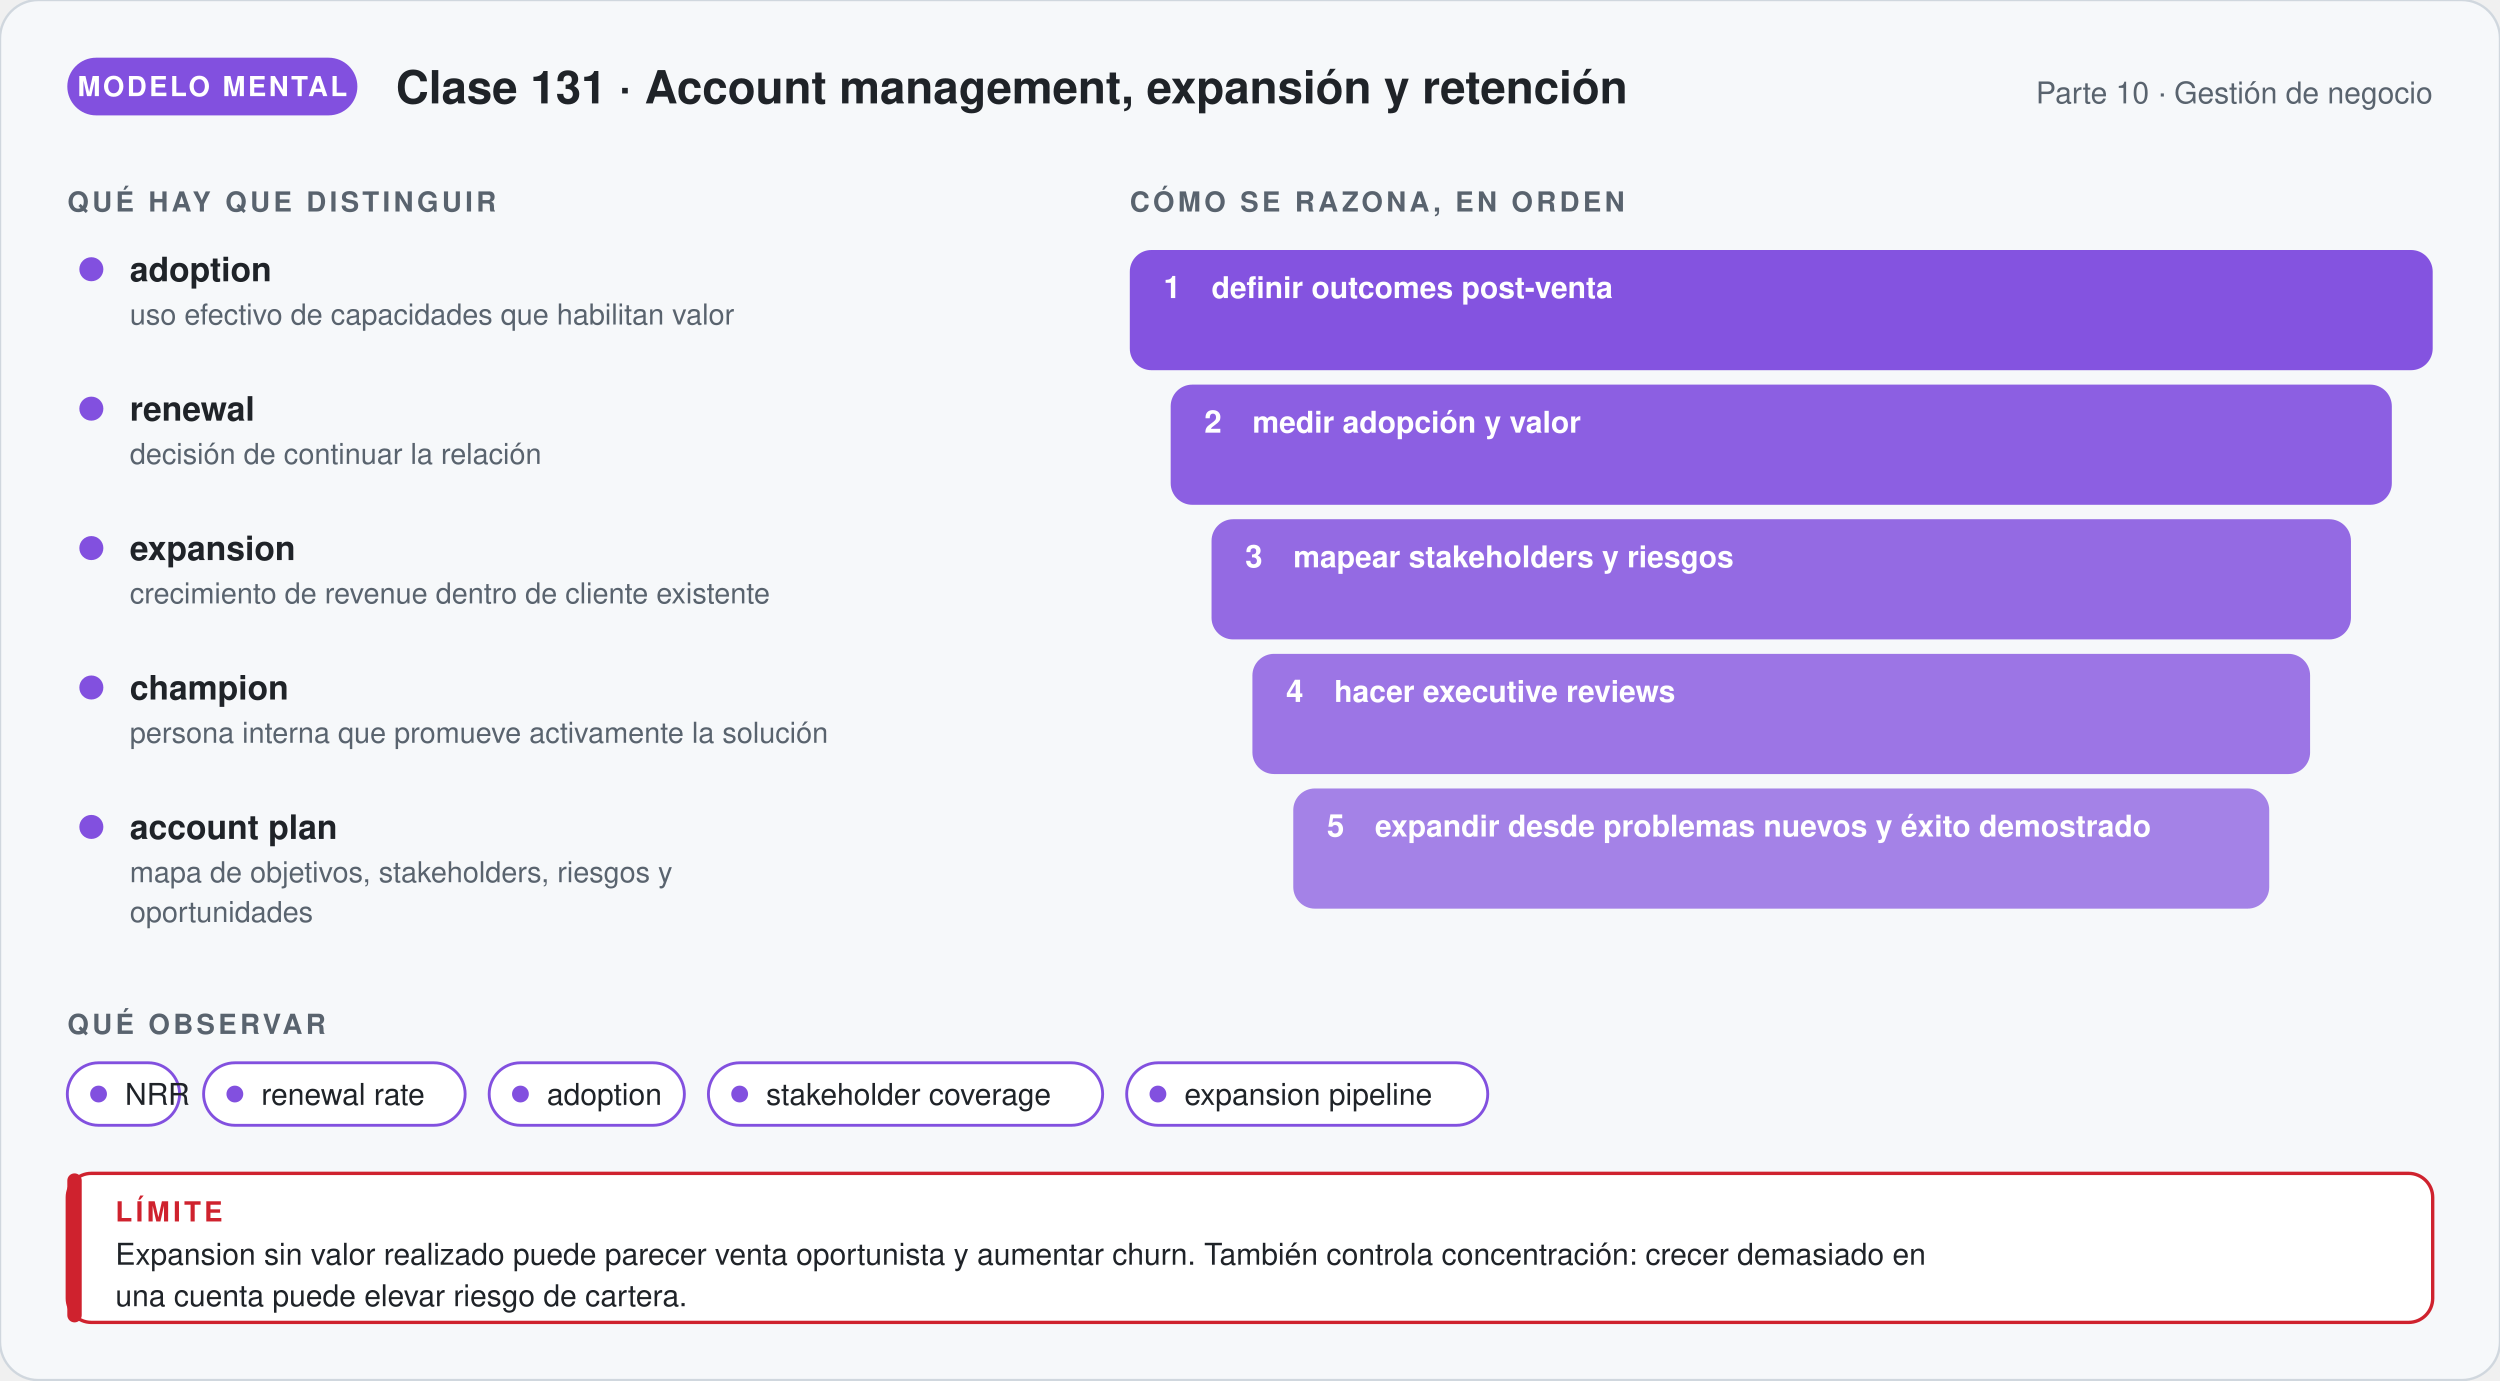
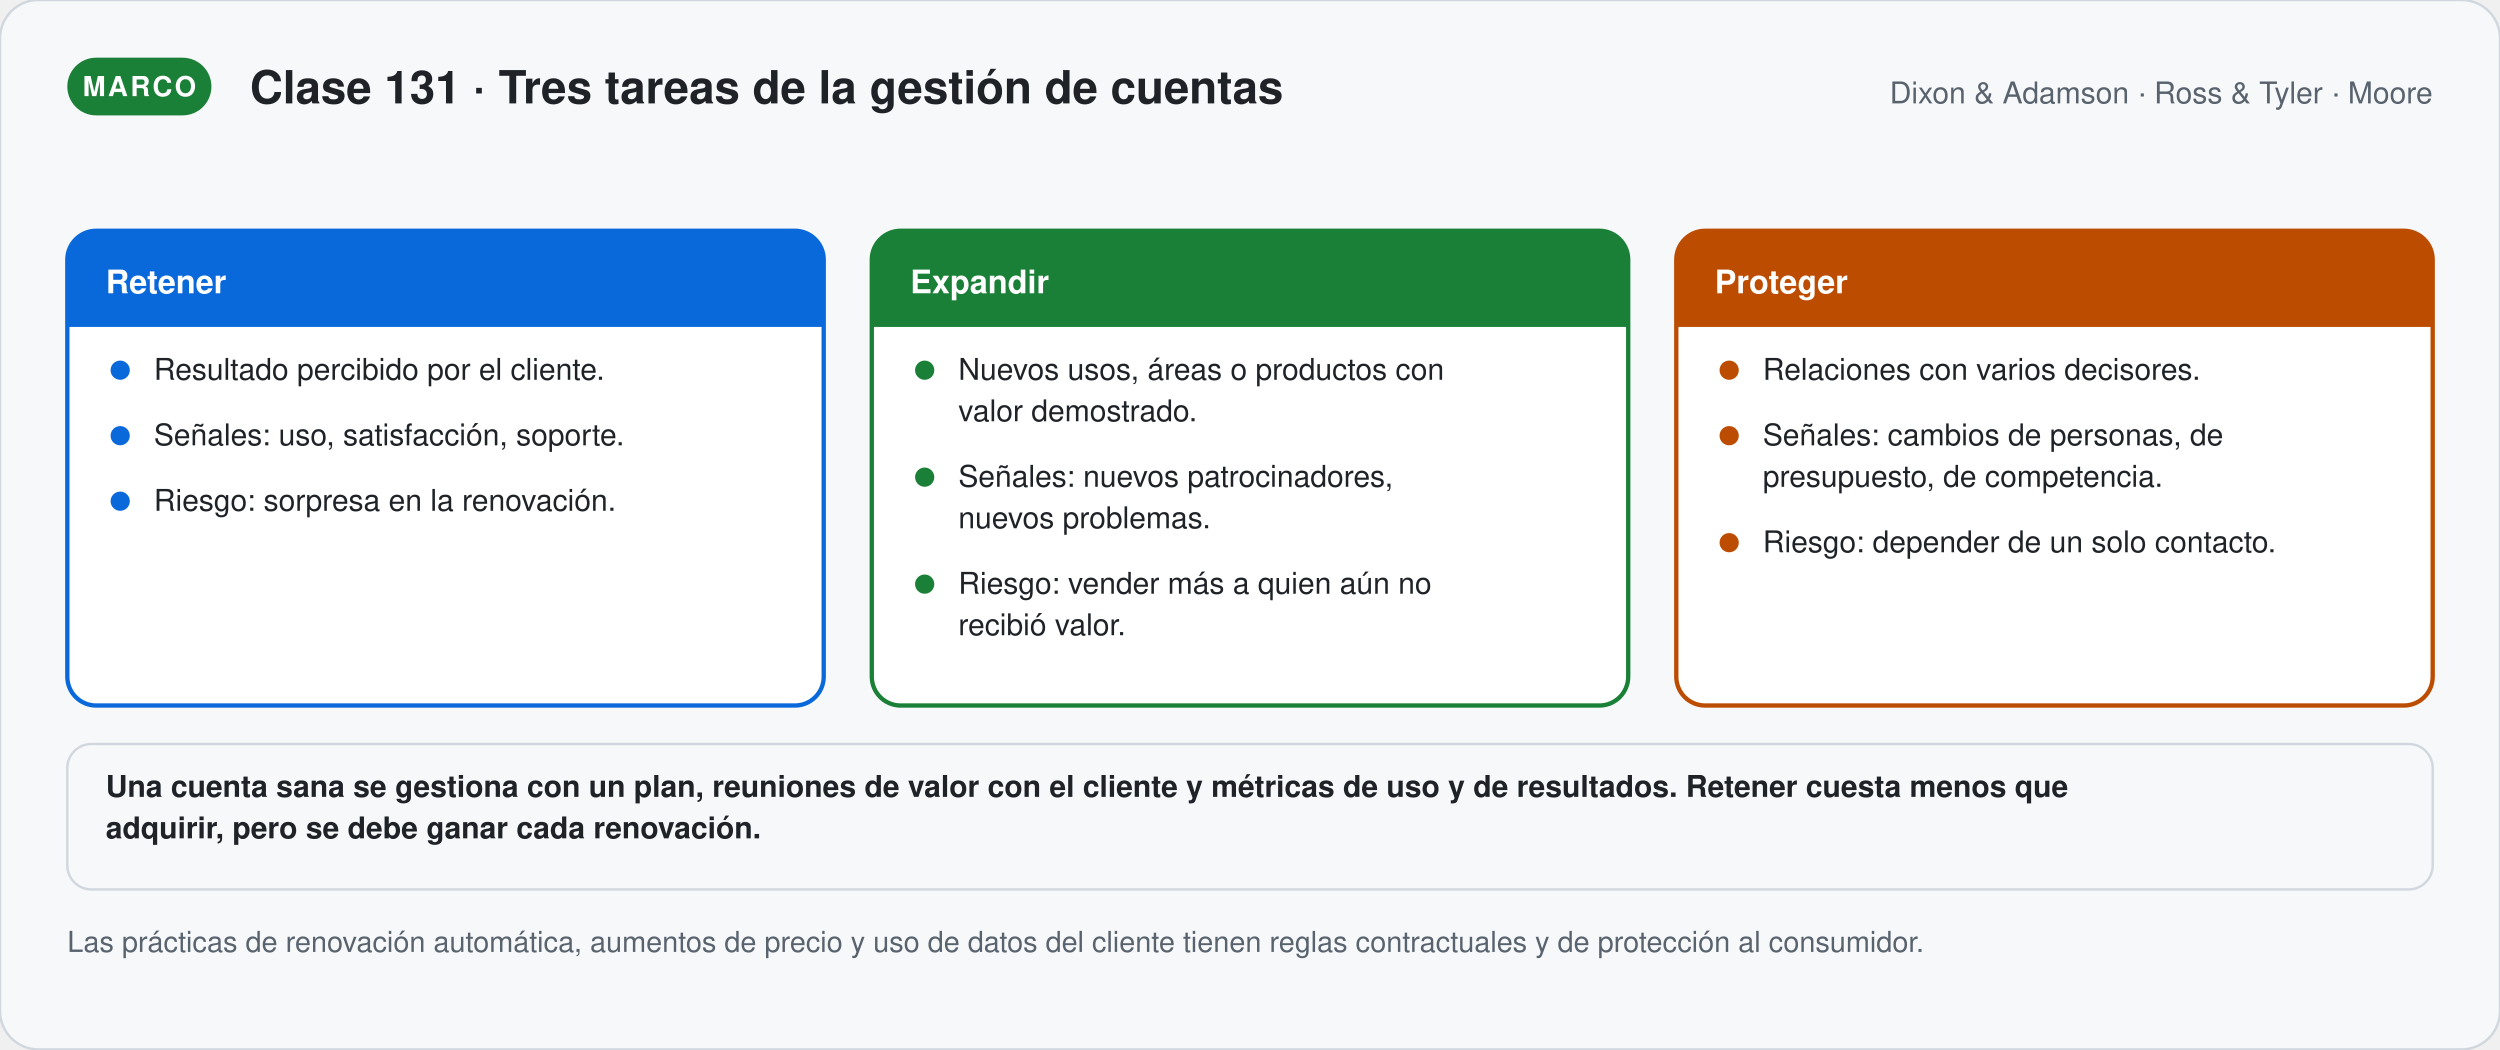
- <svg xmlns="http://www.w3.org/2000/svg" viewBox="0 0 1040 574.12" width="1040" role="img" aria-labelledby="t-g131 d-g131" font-family="'Segoe UI', 'Helvetica Neue', Helvetica, Arial, sans-serif">
+ <svg xmlns="http://www.w3.org/2000/svg" viewBox="0 0 1040 436.56" width="1040" role="img" aria-labelledby="t-s131 d-s131" font-family="'Segoe UI', 'Helvetica Neue', Helvetica, Arial, sans-serif">
  <defs>
-     <marker id="p-g131" viewBox="0 0 10 10" refX="8" refY="5" markerWidth="7" markerHeight="7" orient="auto">
+     <marker id="p-s131" viewBox="0 0 10 10" refX="8" refY="5" markerWidth="7" markerHeight="7" orient="auto">
      <path d="M1,1 L9,5 L1,9 Z" fill="#59636e" />
    </marker>
  </defs>
-   <rect width="1040" height="574.12" rx="16" fill="#f6f8fa" stroke="#d0d7de" />
-   <rect x="28" y="24" width="120.67" height="24" rx="12" fill="#8250df" />
-   <text x="88.335" y="40" font-size="11.5" font-weight="700" fill="#ffffff" text-anchor="middle" letter-spacing="1">MODELO MENTAL</text>
-   <text x="164.67" y="43" font-size="19" font-weight="700" fill="#1f2328" text-anchor="start">Clase 131 · Account management, expansión y retención</text>
-   <text x="1012" y="43" font-size="12.5" font-weight="400" fill="#59636e" text-anchor="end">Parte 10 · Gestión de negocio</text>
-   <text x="28" y="88" font-size="11.5" font-weight="700" fill="#59636e" text-anchor="start" letter-spacing="1.4">QUÉ HAY QUE DISTINGUIR</text>
-   <circle cx="38" cy="112" r="5" fill="#8250df" />
-   <text x="54" y="117" font-size="14" font-weight="700" fill="#1f2328" text-anchor="start">adoption</text>
-   <text x="54" y="135" font-size="12" font-weight="400" fill="#59636e" text-anchor="start">uso efectivo de capacidades que habilitan valor</text>
-   <circle cx="38" cy="170" r="5" fill="#8250df" />
-   <text x="54" y="175" font-size="14" font-weight="700" fill="#1f2328" text-anchor="start">renewal</text>
-   <text x="54" y="193" font-size="12" font-weight="400" fill="#59636e" text-anchor="start">decisión de continuar la relación</text>
-   <circle cx="38" cy="228" r="5" fill="#8250df" />
-   <text x="54" y="233" font-size="14" font-weight="700" fill="#1f2328" text-anchor="start">expansion</text>
-   <text x="54" y="251" font-size="12" font-weight="400" fill="#59636e" text-anchor="start">crecimiento de revenue dentro de cliente existente</text>
-   <circle cx="38" cy="286" r="5" fill="#8250df" />
-   <text x="54" y="291" font-size="14" font-weight="700" fill="#1f2328" text-anchor="start">champion</text>
-   <text x="54" y="309" font-size="12" font-weight="400" fill="#59636e" text-anchor="start">persona interna que promueve activamente la solución</text>
-   <circle cx="38" cy="344" r="5" fill="#8250df" />
-   <text x="54" y="349" font-size="14" font-weight="700" fill="#1f2328" text-anchor="start">account plan</text>
-   <text x="54" y="367" font-size="12" font-weight="400" fill="#59636e" text-anchor="start">mapa de objetivos, stakeholders, riesgos y</text>
-   <text x="54" y="383.56" font-size="12" font-weight="400" fill="#59636e" text-anchor="start">oportunidades</text>
-   <text x="470" y="88" font-size="11.5" font-weight="700" fill="#59636e" text-anchor="start" letter-spacing="1.4">CÓMO SE RAZONA, EN ORDEN</text>
-   <rect x="470" y="104" width="542" height="50" rx="9" fill="#8250df" stroke="#8250df" stroke-width="0" fill-opacity="0.98" />
-   <text x="484" y="124" font-size="13" font-weight="800" fill="#ffffff" text-anchor="start">1</text>
-   <text x="504" y="124" font-size="12.5" font-weight="600" fill="#ffffff" text-anchor="start">definir outcomes post-venta</text>
-   <rect x="487" y="160" width="508" height="50" rx="9" fill="#8250df" stroke="#8250df" stroke-width="0" fill-opacity="0.91" />
-   <text x="501" y="180" font-size="13" font-weight="800" fill="#ffffff" text-anchor="start">2</text>
-   <text x="521" y="180" font-size="12.5" font-weight="600" fill="#ffffff" text-anchor="start">medir adopción y valor</text>
-   <rect x="504" y="216" width="474" height="50" rx="9" fill="#8250df" stroke="#8250df" stroke-width="0" fill-opacity="0.84" />
-   <text x="518" y="236" font-size="13" font-weight="800" fill="#ffffff" text-anchor="start">3</text>
-   <text x="538" y="236" font-size="12.5" font-weight="600" fill="#ffffff" text-anchor="start">mapear stakeholders y riesgos</text>
-   <rect x="521" y="272" width="440" height="50" rx="9" fill="#8250df" stroke="#8250df" stroke-width="0" fill-opacity="0.77" />
-   <text x="535" y="292" font-size="13" font-weight="800" fill="#ffffff" text-anchor="start">4</text>
-   <text x="555" y="292" font-size="12.5" font-weight="600" fill="#ffffff" text-anchor="start">hacer executive reviews</text>
-   <rect x="538" y="328" width="406" height="50" rx="9" fill="#8250df" stroke="#8250df" stroke-width="0" fill-opacity="0.7" />
-   <text x="552" y="348" font-size="13" font-weight="800" fill="#ffffff" text-anchor="start">5</text>
-   <text x="572" y="348" font-size="12.5" font-weight="600" fill="#ffffff" text-anchor="start">expandir desde problemas nuevos y éxito demostrado</text>
-   <text x="28" y="430.12" font-size="11.5" font-weight="700" fill="#59636e" text-anchor="start" letter-spacing="1.4">QUÉ OBSERVAR</text>
-   <rect x="28" y="442.12" width="46.7" height="26" rx="13" fill="#ffffff" stroke="#8250df" stroke-width="1.2" />
-   <circle cx="41" cy="455.12" r="3.5" fill="#8250df" />
-   <text x="52" y="459.62" font-size="12.5" font-weight="400" fill="#1f2328" text-anchor="start">NRR</text>
-   <rect x="84.7" y="442.12" width="108.8" height="26" rx="13" fill="#ffffff" stroke="#8250df" stroke-width="1.2" />
-   <circle cx="97.7" cy="455.12" r="3.5" fill="#8250df" />
-   <text x="108.7" y="459.62" font-size="12.5" font-weight="400" fill="#1f2328" text-anchor="start">renewal rate</text>
-   <rect x="203.5" y="442.12" width="81.2" height="26" rx="13" fill="#ffffff" stroke="#8250df" stroke-width="1.2" />
-   <circle cx="216.5" cy="455.12" r="3.5" fill="#8250df" />
-   <text x="227.5" y="459.62" font-size="12.5" font-weight="400" fill="#1f2328" text-anchor="start">adoption</text>
-   <rect x="294.7" y="442.12" width="164" height="26" rx="13" fill="#ffffff" stroke="#8250df" stroke-width="1.2" />
-   <circle cx="307.7" cy="455.12" r="3.5" fill="#8250df" />
-   <text x="318.7" y="459.62" font-size="12.5" font-weight="400" fill="#1f2328" text-anchor="start">stakeholder coverage</text>
-   <rect x="468.7" y="442.12" width="150.2" height="26" rx="13" fill="#ffffff" stroke="#8250df" stroke-width="1.2" />
-   <circle cx="481.7" cy="455.12" r="3.5" fill="#8250df" />
-   <text x="492.7" y="459.62" font-size="12.5" font-weight="400" fill="#1f2328" text-anchor="start">expansion pipeline</text>
-   <rect x="28" y="488.12" width="984" height="62" rx="10" fill="#ffffff" stroke="#cf222e" stroke-width="1.4" />
-   <rect x="28" y="488.12" width="6" height="62" rx="3" fill="#cf222e" />
-   <text x="48" y="508.12" font-size="11.5" font-weight="700" fill="#cf222e" text-anchor="start" letter-spacing="1.4">LÍMITE</text>
-   <text x="48" y="526.12" font-size="12.5" font-weight="400" fill="#1f2328" text-anchor="start">Expansion sin valor realizado puede parecer venta oportunista y aumentar churn. También controla concentración: crecer demasiado en</text>
-   <text x="48" y="543.37" font-size="12.5" font-weight="400" fill="#1f2328" text-anchor="start">una cuenta puede elevar riesgo de cartera.</text>
+   <rect width="1040" height="436.56" rx="16" fill="#f6f8fa" stroke="#d0d7de" />
+   <rect x="28" y="24" width="59.95" height="24" rx="12" fill="#1a7f37" />
+   <text x="57.975" y="40" font-size="11.5" font-weight="700" fill="#ffffff" text-anchor="middle" letter-spacing="1">MARCO</text>
+   <text x="103.95" y="43" font-size="19" font-weight="700" fill="#1f2328" text-anchor="start">Clase 131 · Tres tareas de la gestión de cuentas</text>
+   <text x="1012" y="43" font-size="12.5" font-weight="400" fill="#59636e" text-anchor="end">Dixon &amp; Adamson · Ross &amp; Tyler · Moore</text>
+   <rect x="28" y="96" width="314.667" height="197.5" rx="12" fill="#ffffff" stroke="#0969da" stroke-width="1.8" />
+   <path d="M28.0,136 V108 a12,12 0 0 1 12,-12 H330.667 a12,12 0 0 1 12,12 V136 Z" fill="#0969da" />
+   <text x="44" y="122" font-size="13.5" font-weight="800" fill="#ffffff" text-anchor="start">Retener</text>
+   <circle cx="50.0" cy="154" r="4" fill="#0969da" />
+   <text x="64" y="158" font-size="12.5" font-weight="400" fill="#1f2328" text-anchor="start">Resultado percibido por el cliente.</text>
+   <circle cx="50.0" cy="181.25" r="4" fill="#0969da" />
+   <text x="64" y="185.25" font-size="12.5" font-weight="400" fill="#1f2328" text-anchor="start">Señales: uso, satisfacción, soporte.</text>
+   <circle cx="50.0" cy="208.5" r="4" fill="#0969da" />
+   <text x="64" y="212.5" font-size="12.5" font-weight="400" fill="#1f2328" text-anchor="start">Riesgo: sorpresa en la renovación.</text>
+   <rect x="362.667" y="96" width="314.667" height="197.5" rx="12" fill="#ffffff" stroke="#1a7f37" stroke-width="1.8" />
+   <path d="M362.667,136 V108 a12,12 0 0 1 12,-12 H665.333 a12,12 0 0 1 12,12 V136 Z" fill="#1a7f37" />
+   <text x="378.667" y="122" font-size="13.5" font-weight="800" fill="#ffffff" text-anchor="start">Expandir</text>
+   <circle cx="384.667" cy="154" r="4" fill="#1a7f37" />
+   <text x="398.667" y="158" font-size="12.5" font-weight="400" fill="#1f2328" text-anchor="start">Nuevos usos, áreas o productos con</text>
+   <text x="398.667" y="175.25" font-size="12.5" font-weight="400" fill="#1f2328" text-anchor="start">valor demostrado.</text>
+   <circle cx="384.667" cy="198.5" r="4" fill="#1a7f37" />
+   <text x="398.667" y="202.5" font-size="12.5" font-weight="400" fill="#1f2328" text-anchor="start">Señales: nuevos patrocinadores,</text>
+   <text x="398.667" y="219.75" font-size="12.5" font-weight="400" fill="#1f2328" text-anchor="start">nuevos problemas.</text>
+   <circle cx="384.667" cy="243.0" r="4" fill="#1a7f37" />
+   <text x="398.667" y="247" font-size="12.5" font-weight="400" fill="#1f2328" text-anchor="start">Riesgo: vender más a quien aún no</text>
+   <text x="398.667" y="264.25" font-size="12.5" font-weight="400" fill="#1f2328" text-anchor="start">recibió valor.</text>
+   <rect x="697.333" y="96" width="314.667" height="197.5" rx="12" fill="#ffffff" stroke="#bc4c00" stroke-width="1.8" />
+   <path d="M697.333,136 V108 a12,12 0 0 1 12,-12 H1000.0 a12,12 0 0 1 12,12 V136 Z" fill="#bc4c00" />
+   <text x="713.333" y="122" font-size="13.5" font-weight="800" fill="#ffffff" text-anchor="start">Proteger</text>
+   <circle cx="719.333" cy="154" r="4" fill="#bc4c00" />
+   <text x="733.333" y="158" font-size="12.5" font-weight="400" fill="#1f2328" text-anchor="start">Relaciones con varios decisores.</text>
+   <circle cx="719.333" cy="181.25" r="4" fill="#bc4c00" />
+   <text x="733.333" y="185.25" font-size="12.5" font-weight="400" fill="#1f2328" text-anchor="start">Señales: cambios de personas, de</text>
+   <text x="733.333" y="202.5" font-size="12.5" font-weight="400" fill="#1f2328" text-anchor="start">presupuesto, de competencia.</text>
+   <circle cx="719.333" cy="225.75" r="4" fill="#bc4c00" />
+   <text x="733.333" y="229.75" font-size="12.5" font-weight="400" fill="#1f2328" text-anchor="start">Riesgo: depender de un solo contacto.</text>
+   <rect x="28" y="309.5" width="984" height="60.5" rx="10" fill="#f6f8fa" stroke="#d0d7de" stroke-width="1" />
+   <text x="44" y="331.5" font-size="12.5" font-weight="600" fill="#1f2328" text-anchor="start">Una cuenta sana se gestiona con un plan, reuniones de valor con el cliente y métricas de uso y de resultados. Retener cuesta menos que</text>
+   <text x="44" y="348.75" font-size="12.5" font-weight="600" fill="#1f2328" text-anchor="start">adquirir, pero se debe ganar cada renovación.</text>
+   <text x="28" y="396" font-size="12" font-weight="400" fill="#59636e" text-anchor="start">Las prácticas de renovación automática, aumentos de precio y uso de datos del cliente tienen reglas contractuales y de protección al consumidor.</text>
</svg>
